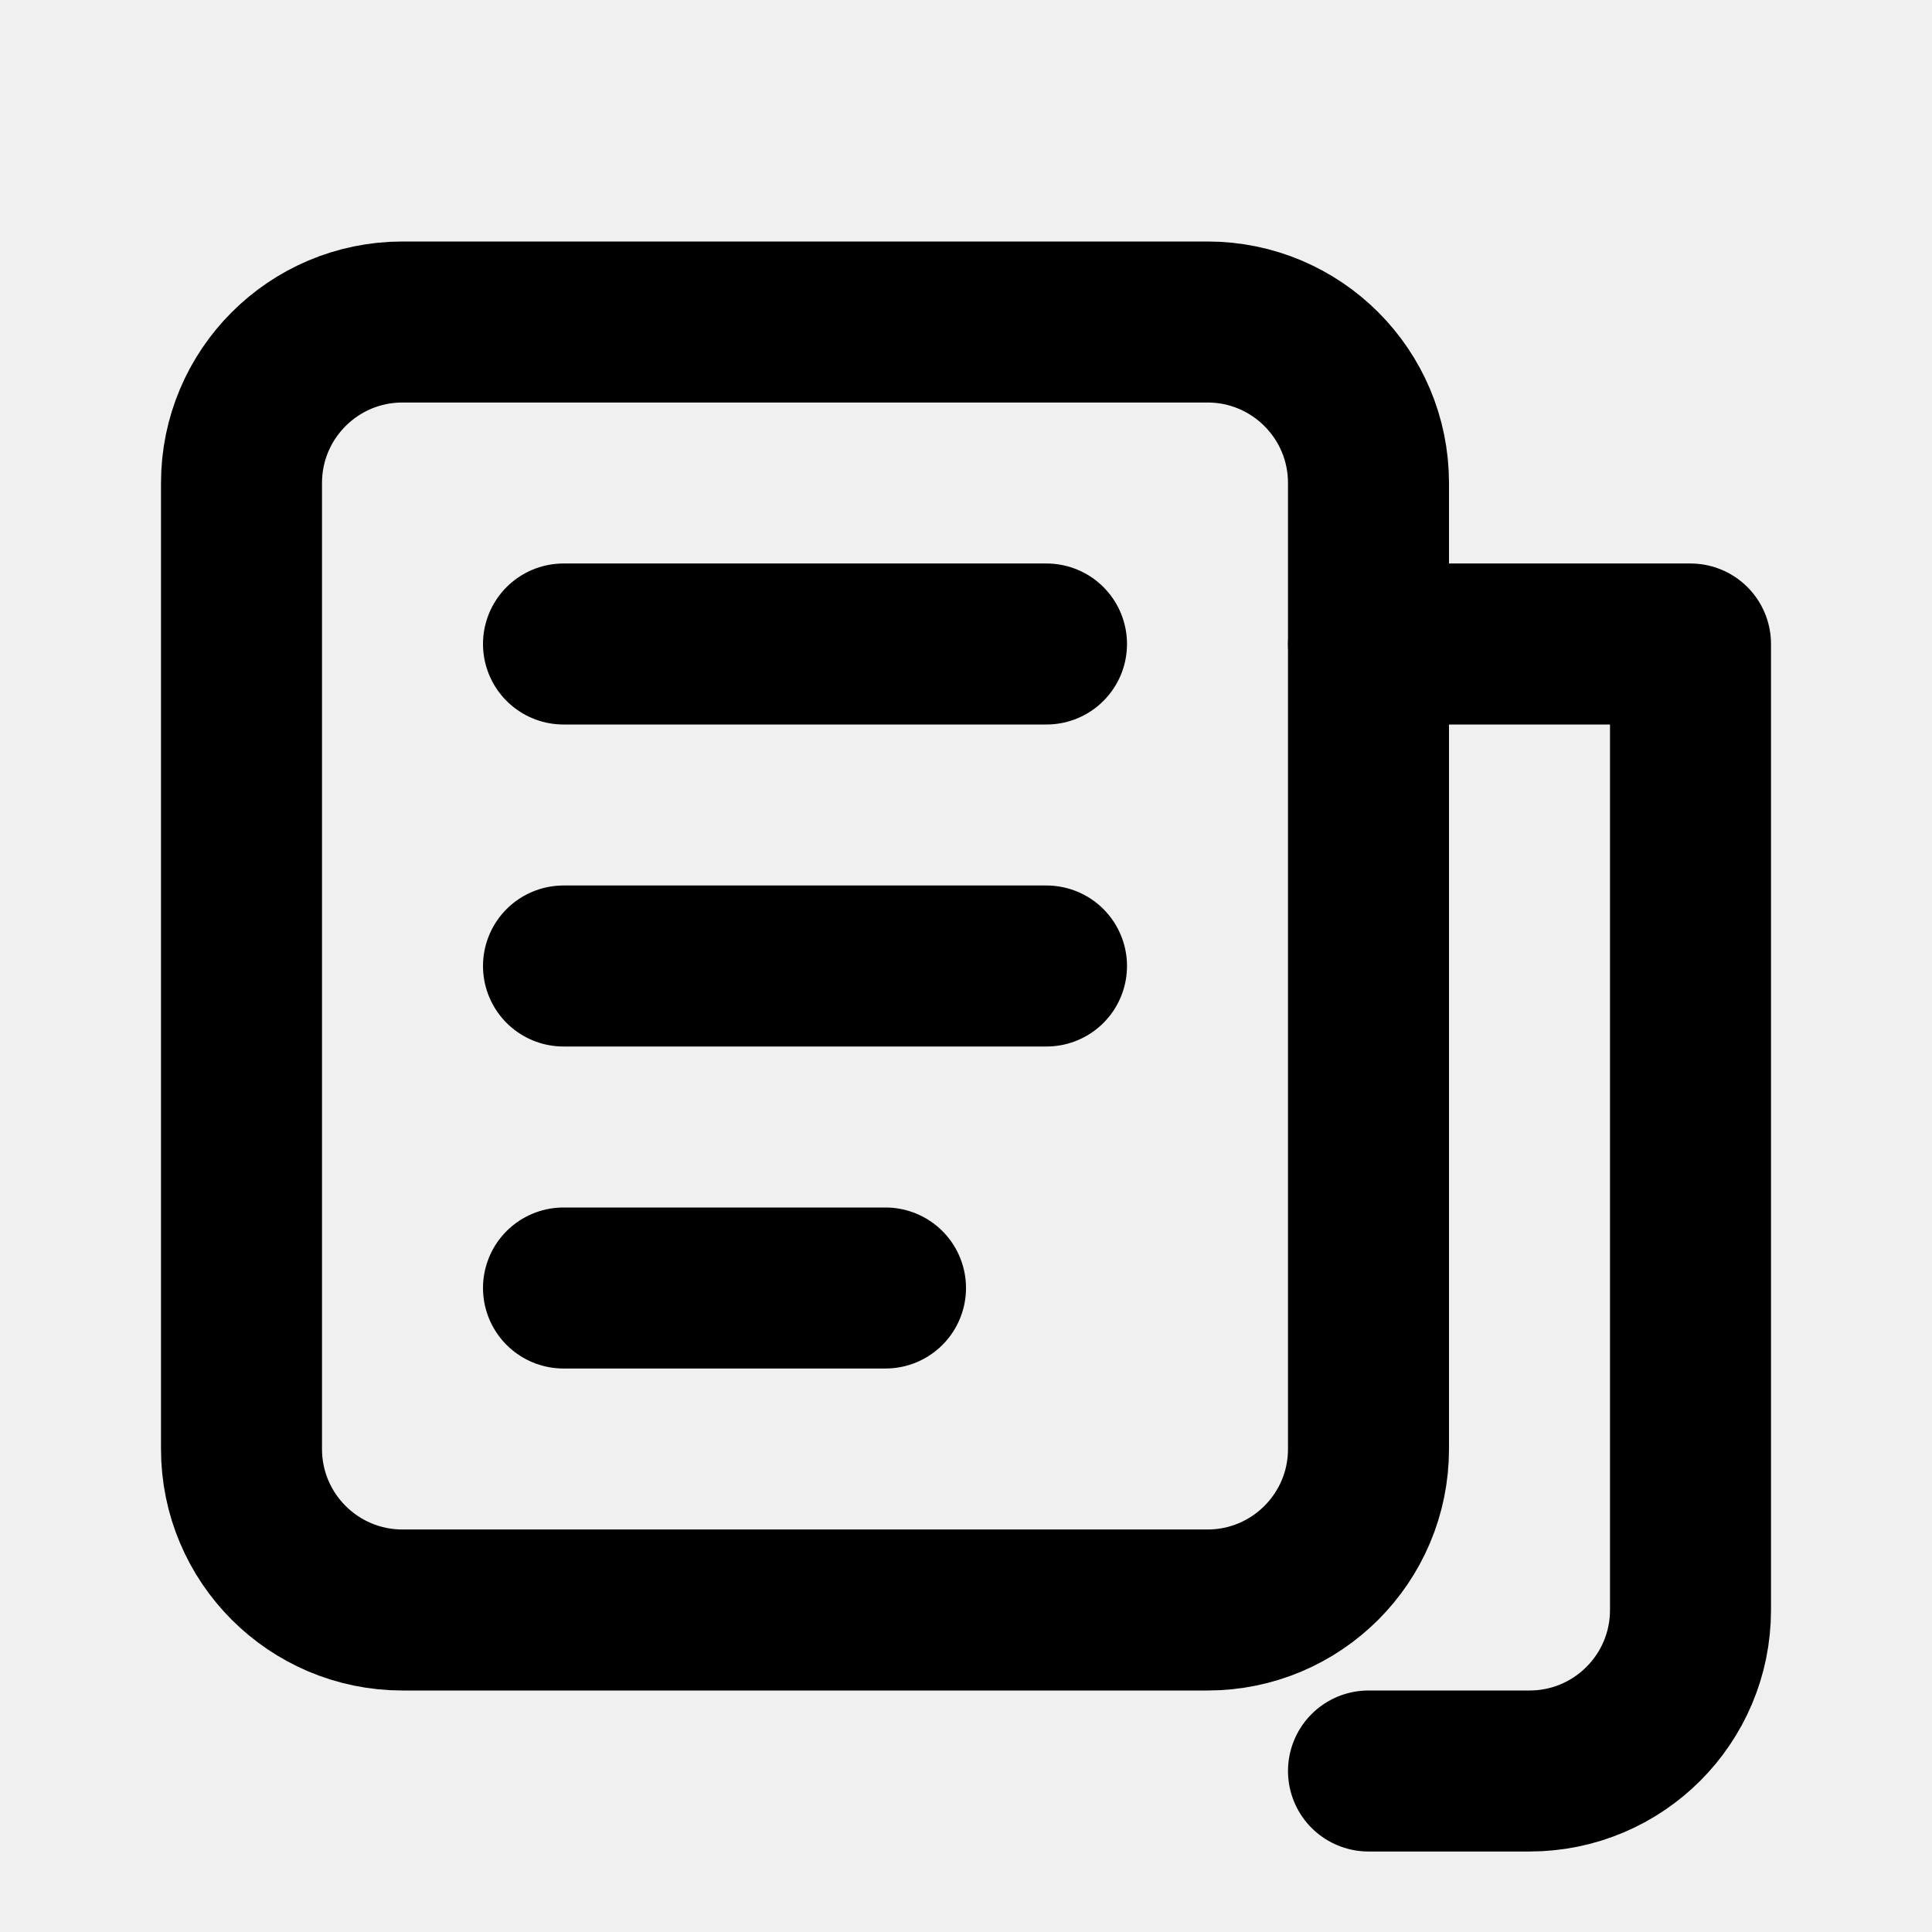
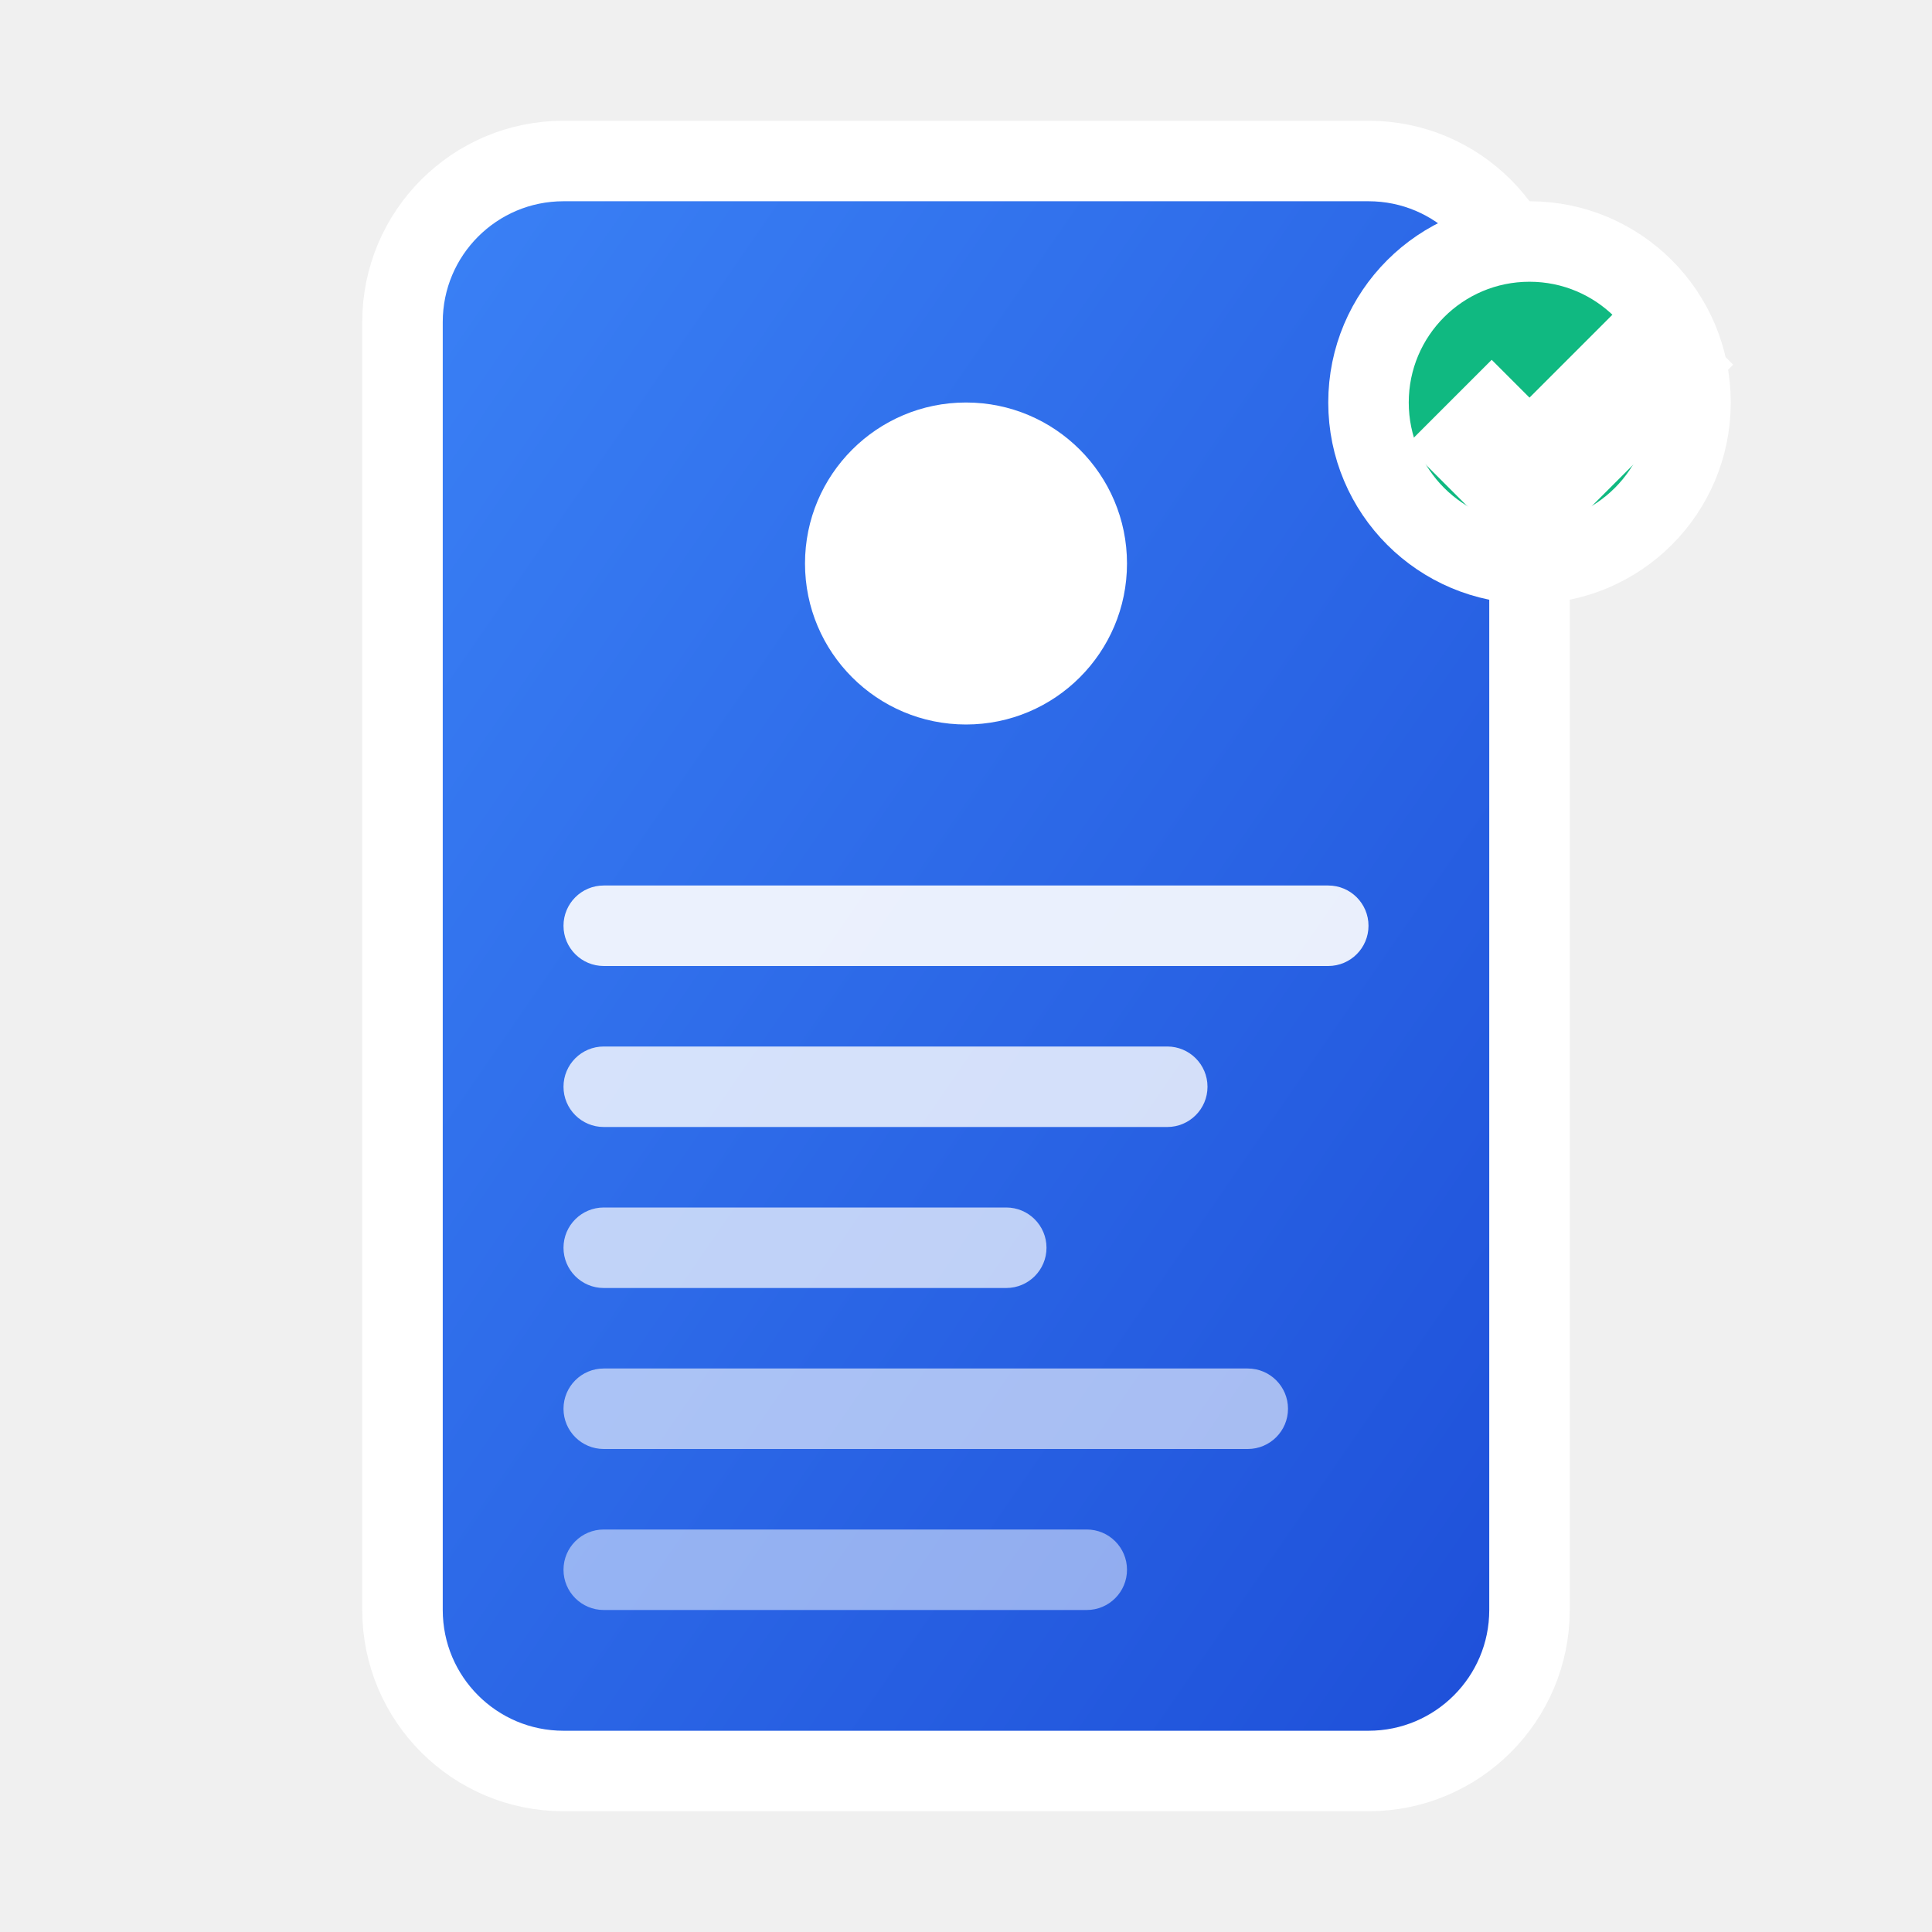
- <svg xmlns="http://www.w3.org/2000/svg" width="24" height="24" viewBox="0 0 24 24" fill="none" stroke="currentColor" stroke-width="2" stroke-linecap="round" stroke-linejoin="round">
-   <rect x="3" y="4" width="14" height="16" rx="2" />
-   <path d="M7 8h6M7 12h6M7 16h4" />
-   <path d="M17 8h4v12a2 2 0 0 1-2 2h-2" />
+ <svg xmlns="http://www.w3.org/2000/svg" width="24" height="24" viewBox="0 0 24 24" fill="none">
+   <defs>
+     <linearGradient id="resumeGradient" x1="0%" y1="0%" x2="100%" y2="100%">
+       <stop offset="0%" style="stop-color:#3B82F6;stop-opacity:1" />
+       <stop offset="100%" style="stop-color:#1D4ED8;stop-opacity:1" />
+     </linearGradient>
+   </defs>
+   <rect x="5" y="2" width="14" height="20" rx="2" fill="url(#resumeGradient)" stroke="white" stroke-width="1" />
+   <circle cx="12" cy="7" r="2" fill="white" />
+   <rect x="7" y="11" width="10" height="1" rx="0.5" fill="white" opacity="0.9" />
+   <rect x="7" y="13" width="8" height="1" rx="0.5" fill="white" opacity="0.8" />
+   <rect x="7" y="15" width="6" height="1" rx="0.5" fill="white" opacity="0.7" />
+   <rect x="7" y="17" width="9" height="1" rx="0.5" fill="white" opacity="0.6" />
+   <rect x="7" y="19" width="7" height="1" rx="0.5" fill="white" opacity="0.5" />
+   <circle cx="19" cy="5" r="2" fill="#10B981" stroke="white" stroke-width="1" />
+   <path d="M18 5l1 1l2-2" stroke="white" stroke-width="1.5" fill="none" />
</svg>
